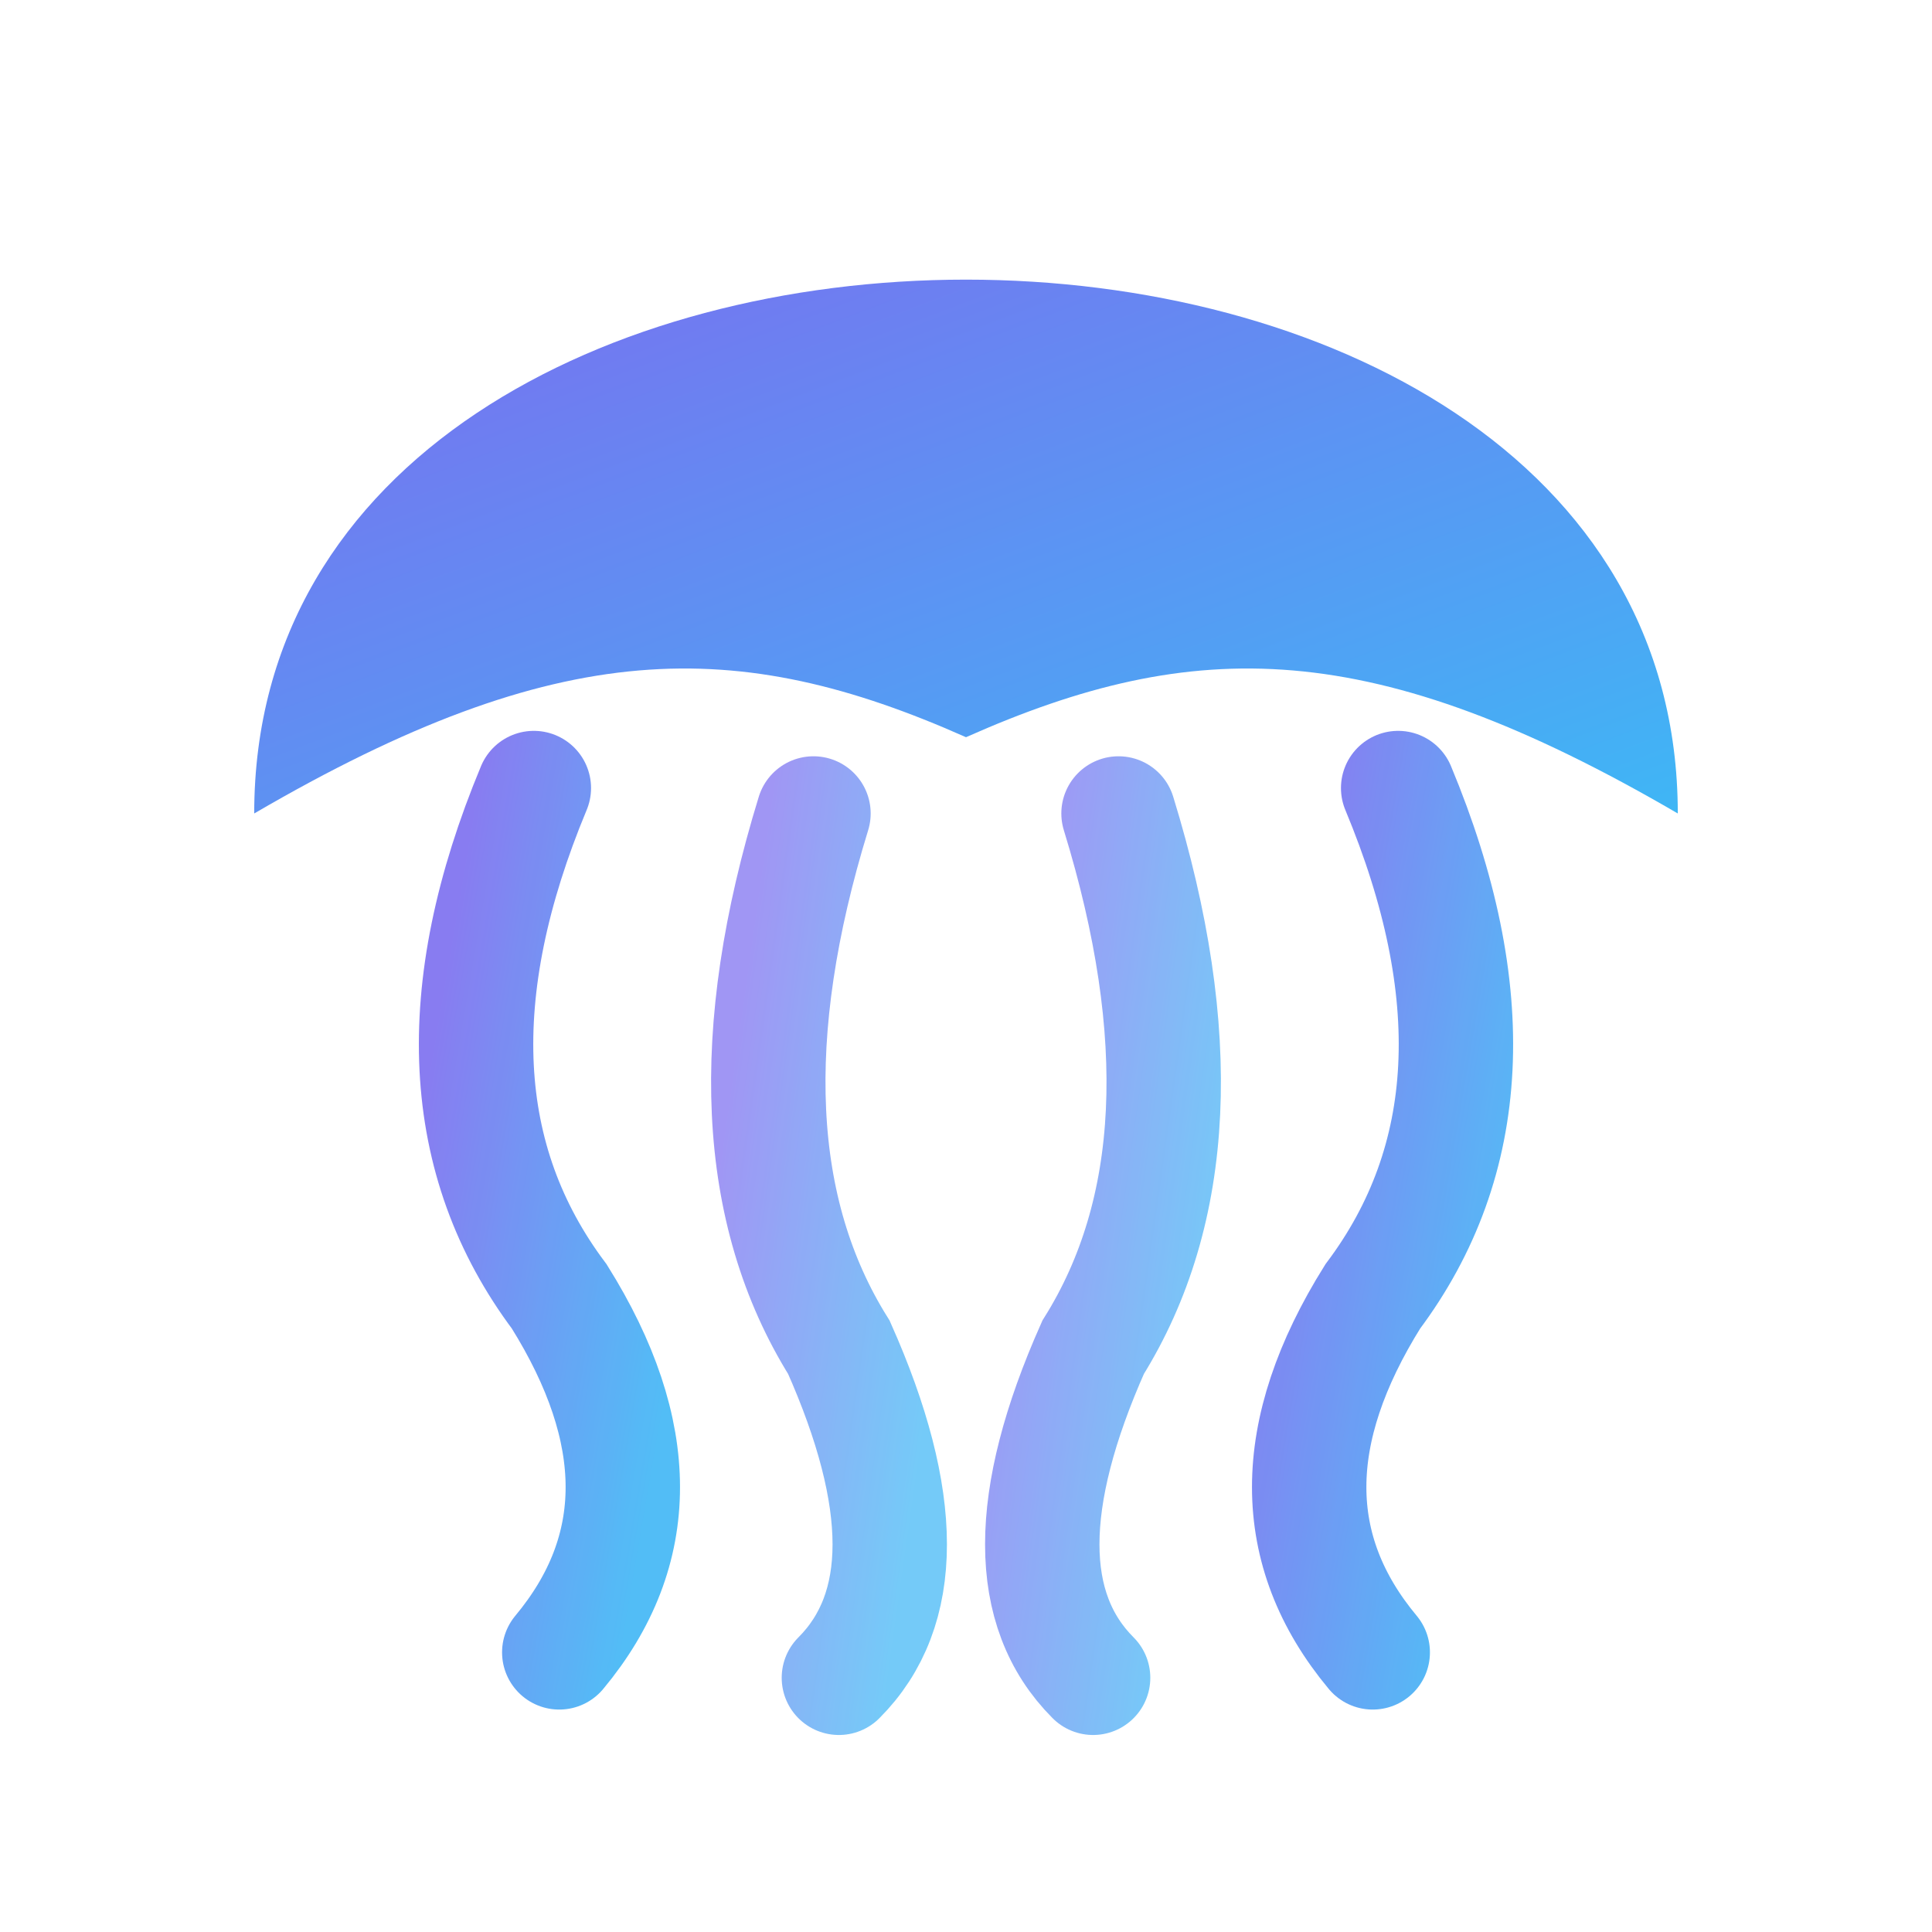
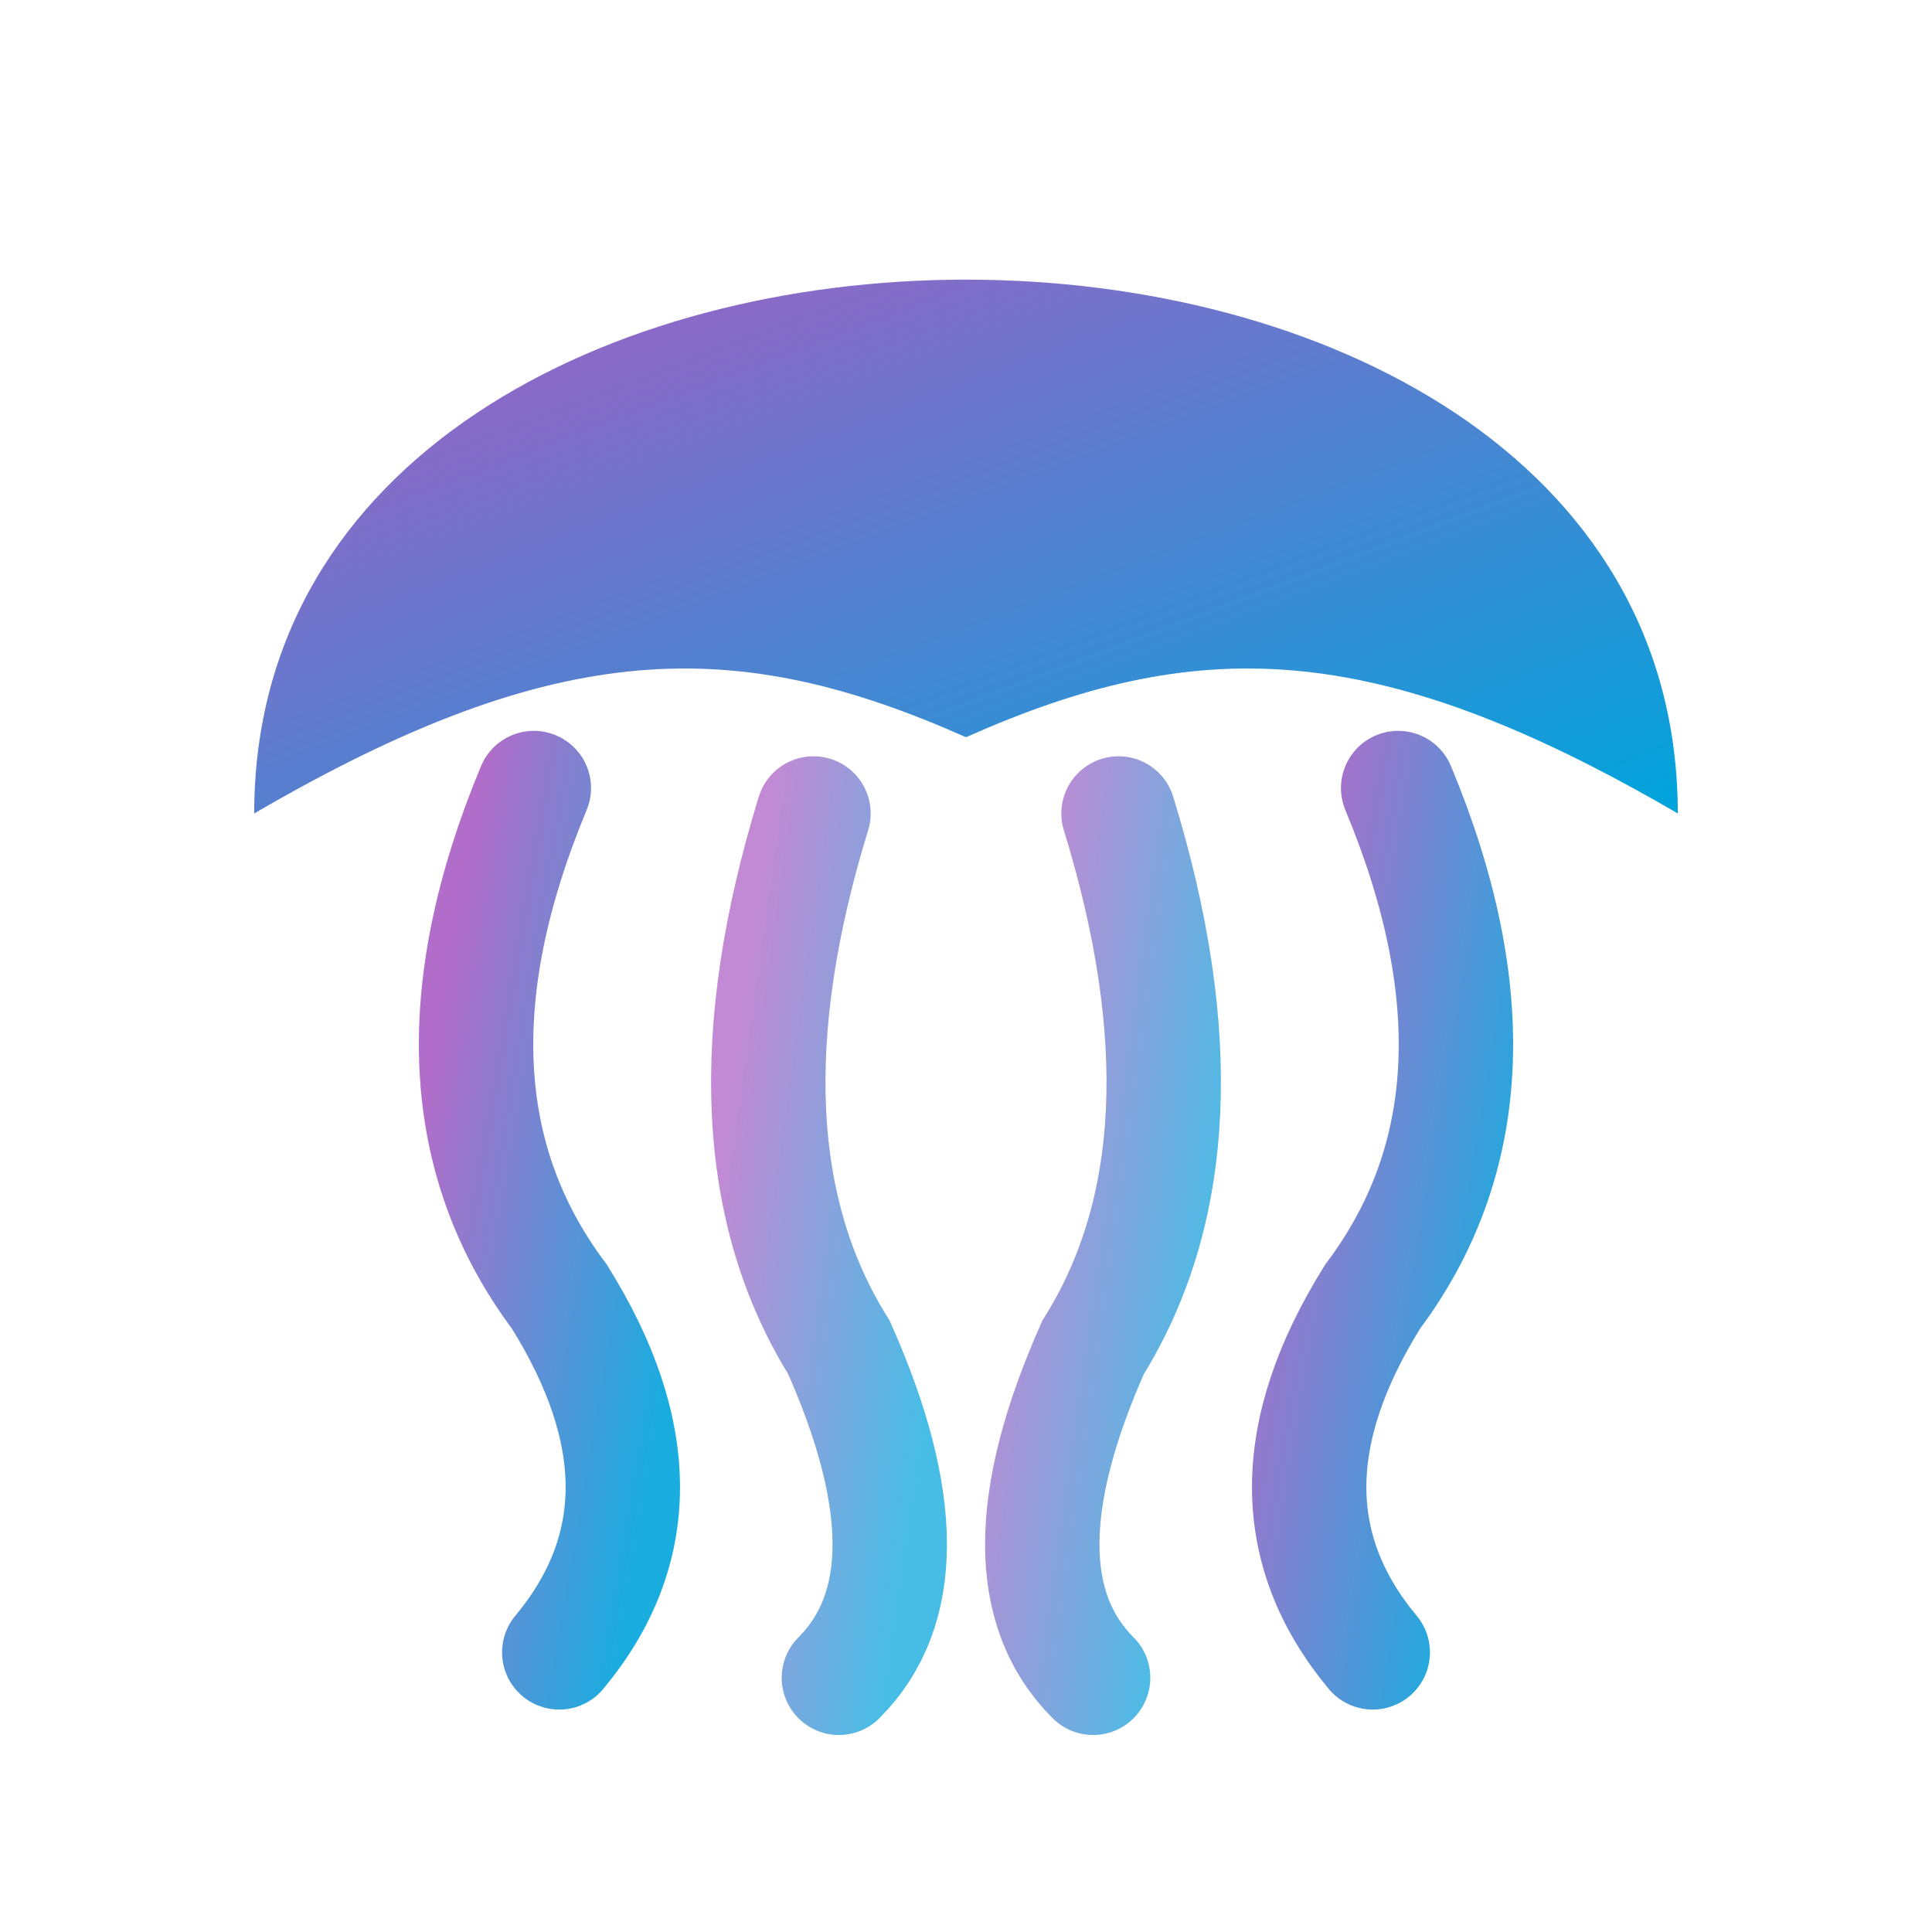
<svg xmlns="http://www.w3.org/2000/svg" viewBox="12 20 76 76" width="76" height="76" role="img" aria-label="Ravilo">
  <defs>
    <linearGradient id="rg" x1="0" y1="0" x2="1" y2="1">
-       <stop offset="0" stop-color="#7b6ef0" />
-       <stop offset="1" stop-color="#3fb6f5" />
+       <stop offset="0" stop-color="#AA5CC3" />
+       <stop offset="1" stop-color="#00A4DC" />
    </linearGradient>
  </defs>
  <path d="M22 52 C22 24 78 24 78 52 C66 45 59 45 50 49 C41 45 34 45 22 52 Z" fill="url(#rg)" />
  <g stroke="url(#rg)" stroke-width="4.5" stroke-linecap="round" fill="none">
    <path d="M33 51 q-5 12 1 20 q5 8 0 14" opacity=".9" />
    <path d="M44 52 q-4 13 1 21 q4 9 0 13" opacity=".72" />
    <path d="M56 52 q4 13 -1 21 q-4 9 0 13" opacity=".72" />
    <path d="M67 51 q5 12 -1 20 q-5 8 0 14" opacity=".9" />
  </g>
</svg>
